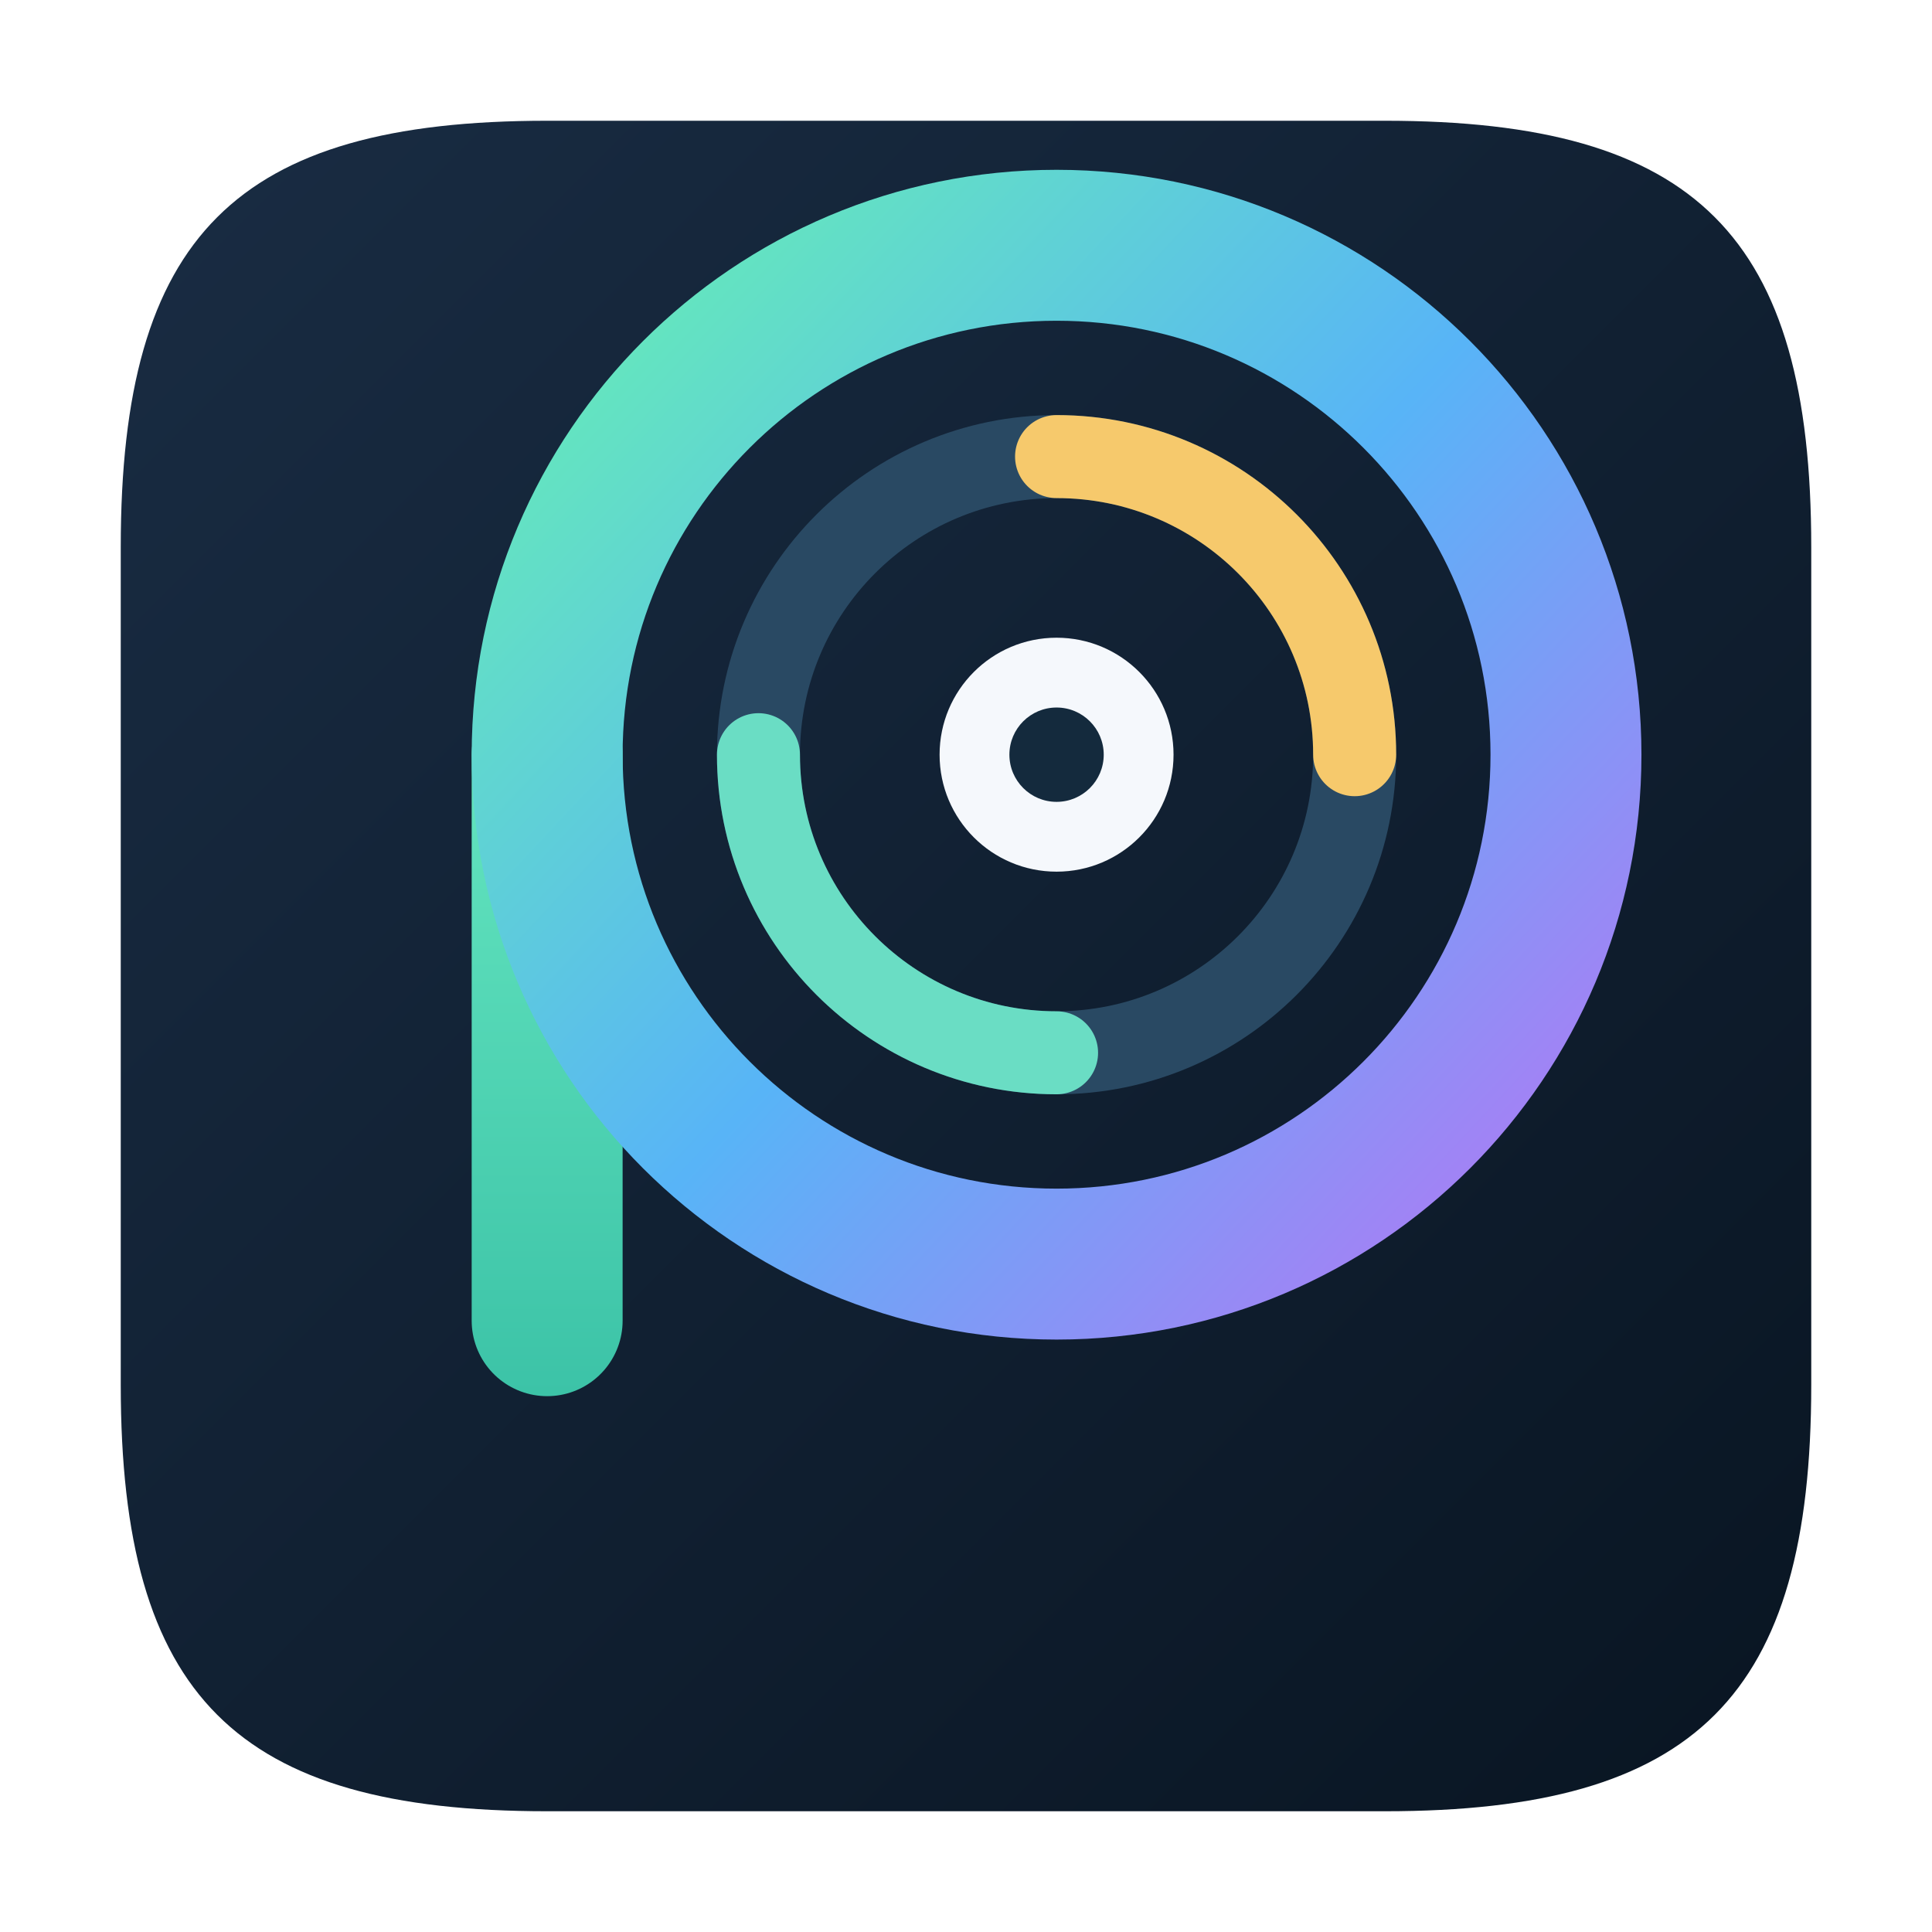
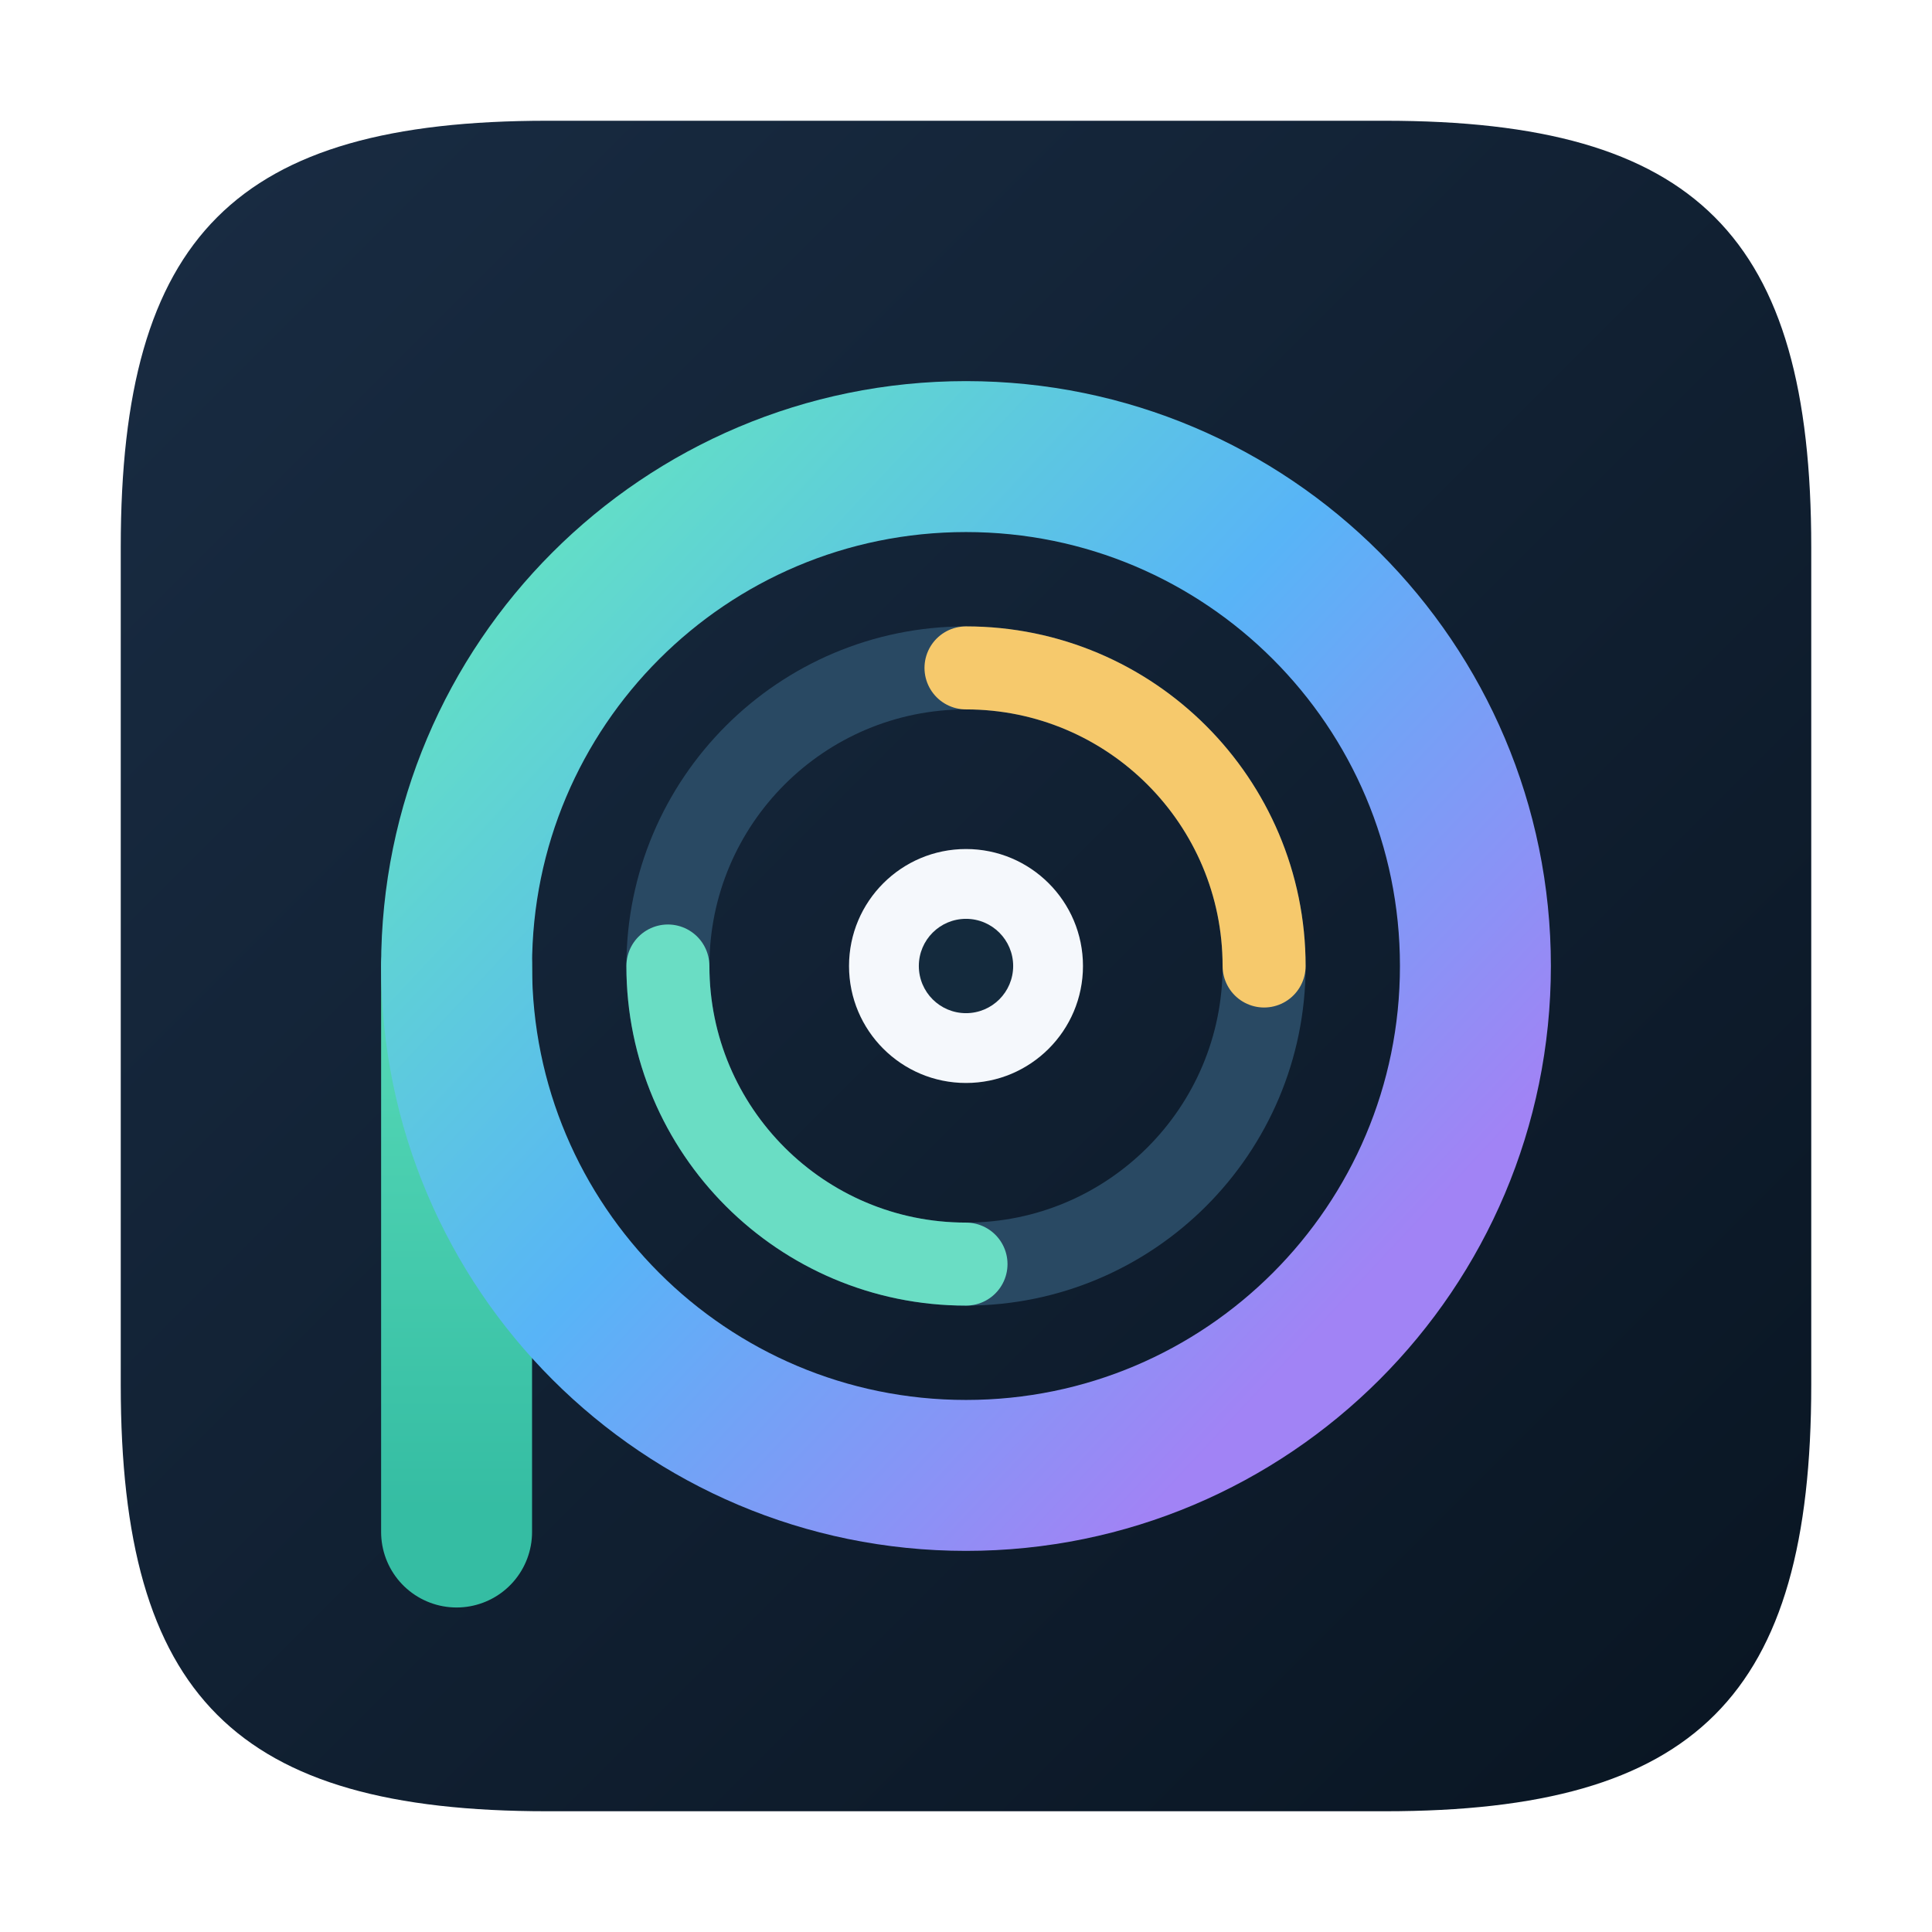
<svg xmlns="http://www.w3.org/2000/svg" width="1024" height="1024" viewBox="0 0 1024 1024">
  <defs>
    <linearGradient id="tile" x1="0" y1="0" x2="1" y2="1">
      <stop stop-color="#192c43" />
      <stop offset="1" stop-color="#091522" />
    </linearGradient>
    <linearGradient id="orbit" gradientUnits="userSpaceOnUse" x1="320" y1="190" x2="780" y2="620">
      <stop stop-color="#64e5bf" />
      <stop offset=".52" stop-color="#58b4f7" />
      <stop offset="1" stop-color="#a183f5" />
    </linearGradient>
    <linearGradient id="stem" gradientUnits="userSpaceOnUse" x1="320" y1="395" x2="320" y2="800">
      <stop stop-color="#64e5bf" />
      <stop offset="1" stop-color="#35bda3" />
    </linearGradient>
  </defs>
  <path d="M290 64H734C899 64 960 125 960 290V734C960 899 899 960 734 960H290C125 960 64 899 64 734V290C64 125 125 64 290 64Z" fill="url(#tile)" />
-   <path d="M290 700V400" fill="none" stroke="url(#stem)" stroke-width="80" stroke-linecap="round" />
-   <circle cx="560" cy="400" r="270" fill="none" stroke="url(#orbit)" stroke-width="80" />
-   <circle cx="560" cy="400" r="158" fill="none" stroke="#294963" stroke-width="44" />
-   <path d="M560 242A158 158 0 0 1 718 400" fill="none" stroke="#f6c96c" stroke-width="44" stroke-linecap="round" />
-   <path d="M560 558A158 158 0 0 1 402 400" fill="none" stroke="#6addc4" stroke-width="44" stroke-linecap="round" />
-   <circle cx="560" cy="400" r="62" fill="#f5f8fc" />
-   <circle cx="560" cy="400" r="25" fill="#142a3d" />
+   <path d="M242 812V512" fill="none" stroke="url(#stem)" stroke-width="80" stroke-linecap="round" />
+   <circle cx="512" cy="512" r="270" fill="none" stroke="url(#orbit)" stroke-width="80" />
+   <circle cx="512" cy="512" r="158" fill="none" stroke="#294963" stroke-width="44" />
+   <path d="M512 354A158 158 0 0 1 670 512" fill="none" stroke="#f6c96c" stroke-width="44" stroke-linecap="round" />
+   <path d="M512 670A158 158 0 0 1 354 512" fill="none" stroke="#6addc4" stroke-width="44" stroke-linecap="round" />
+   <circle cx="512" cy="512" r="62" fill="#f5f8fc" />
+   <circle cx="512" cy="512" r="25" fill="#142a3d" />
</svg>
